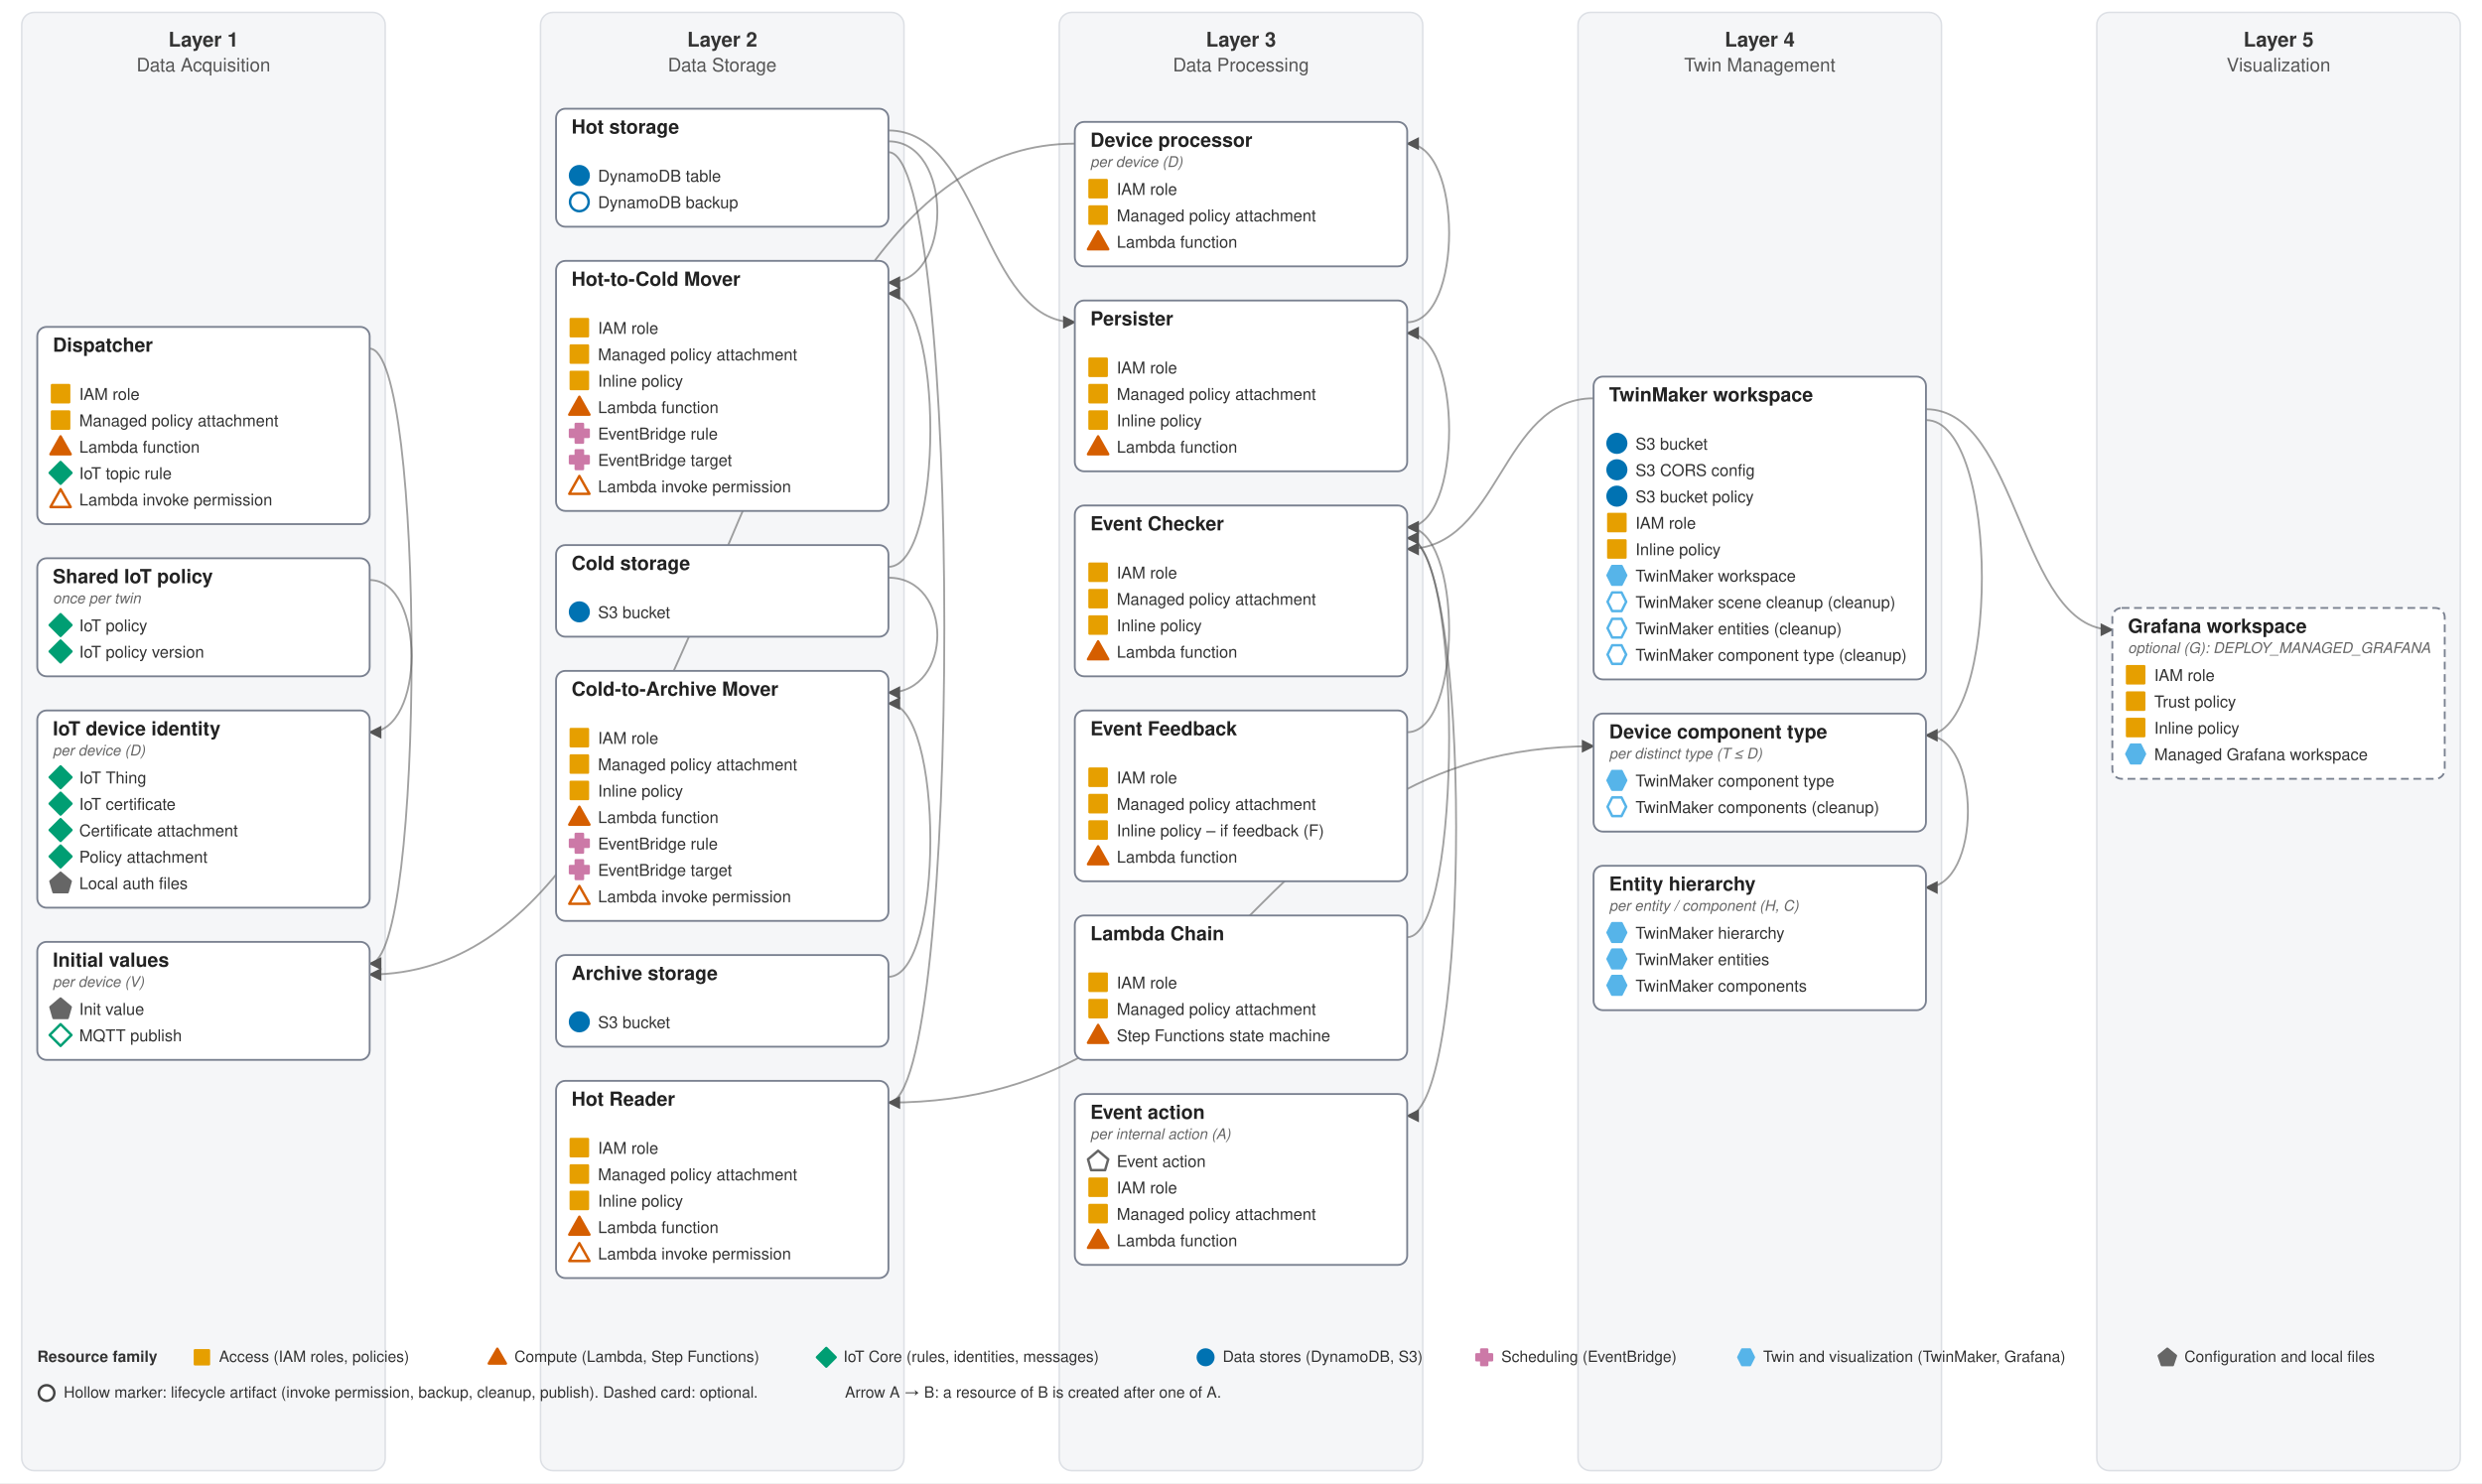
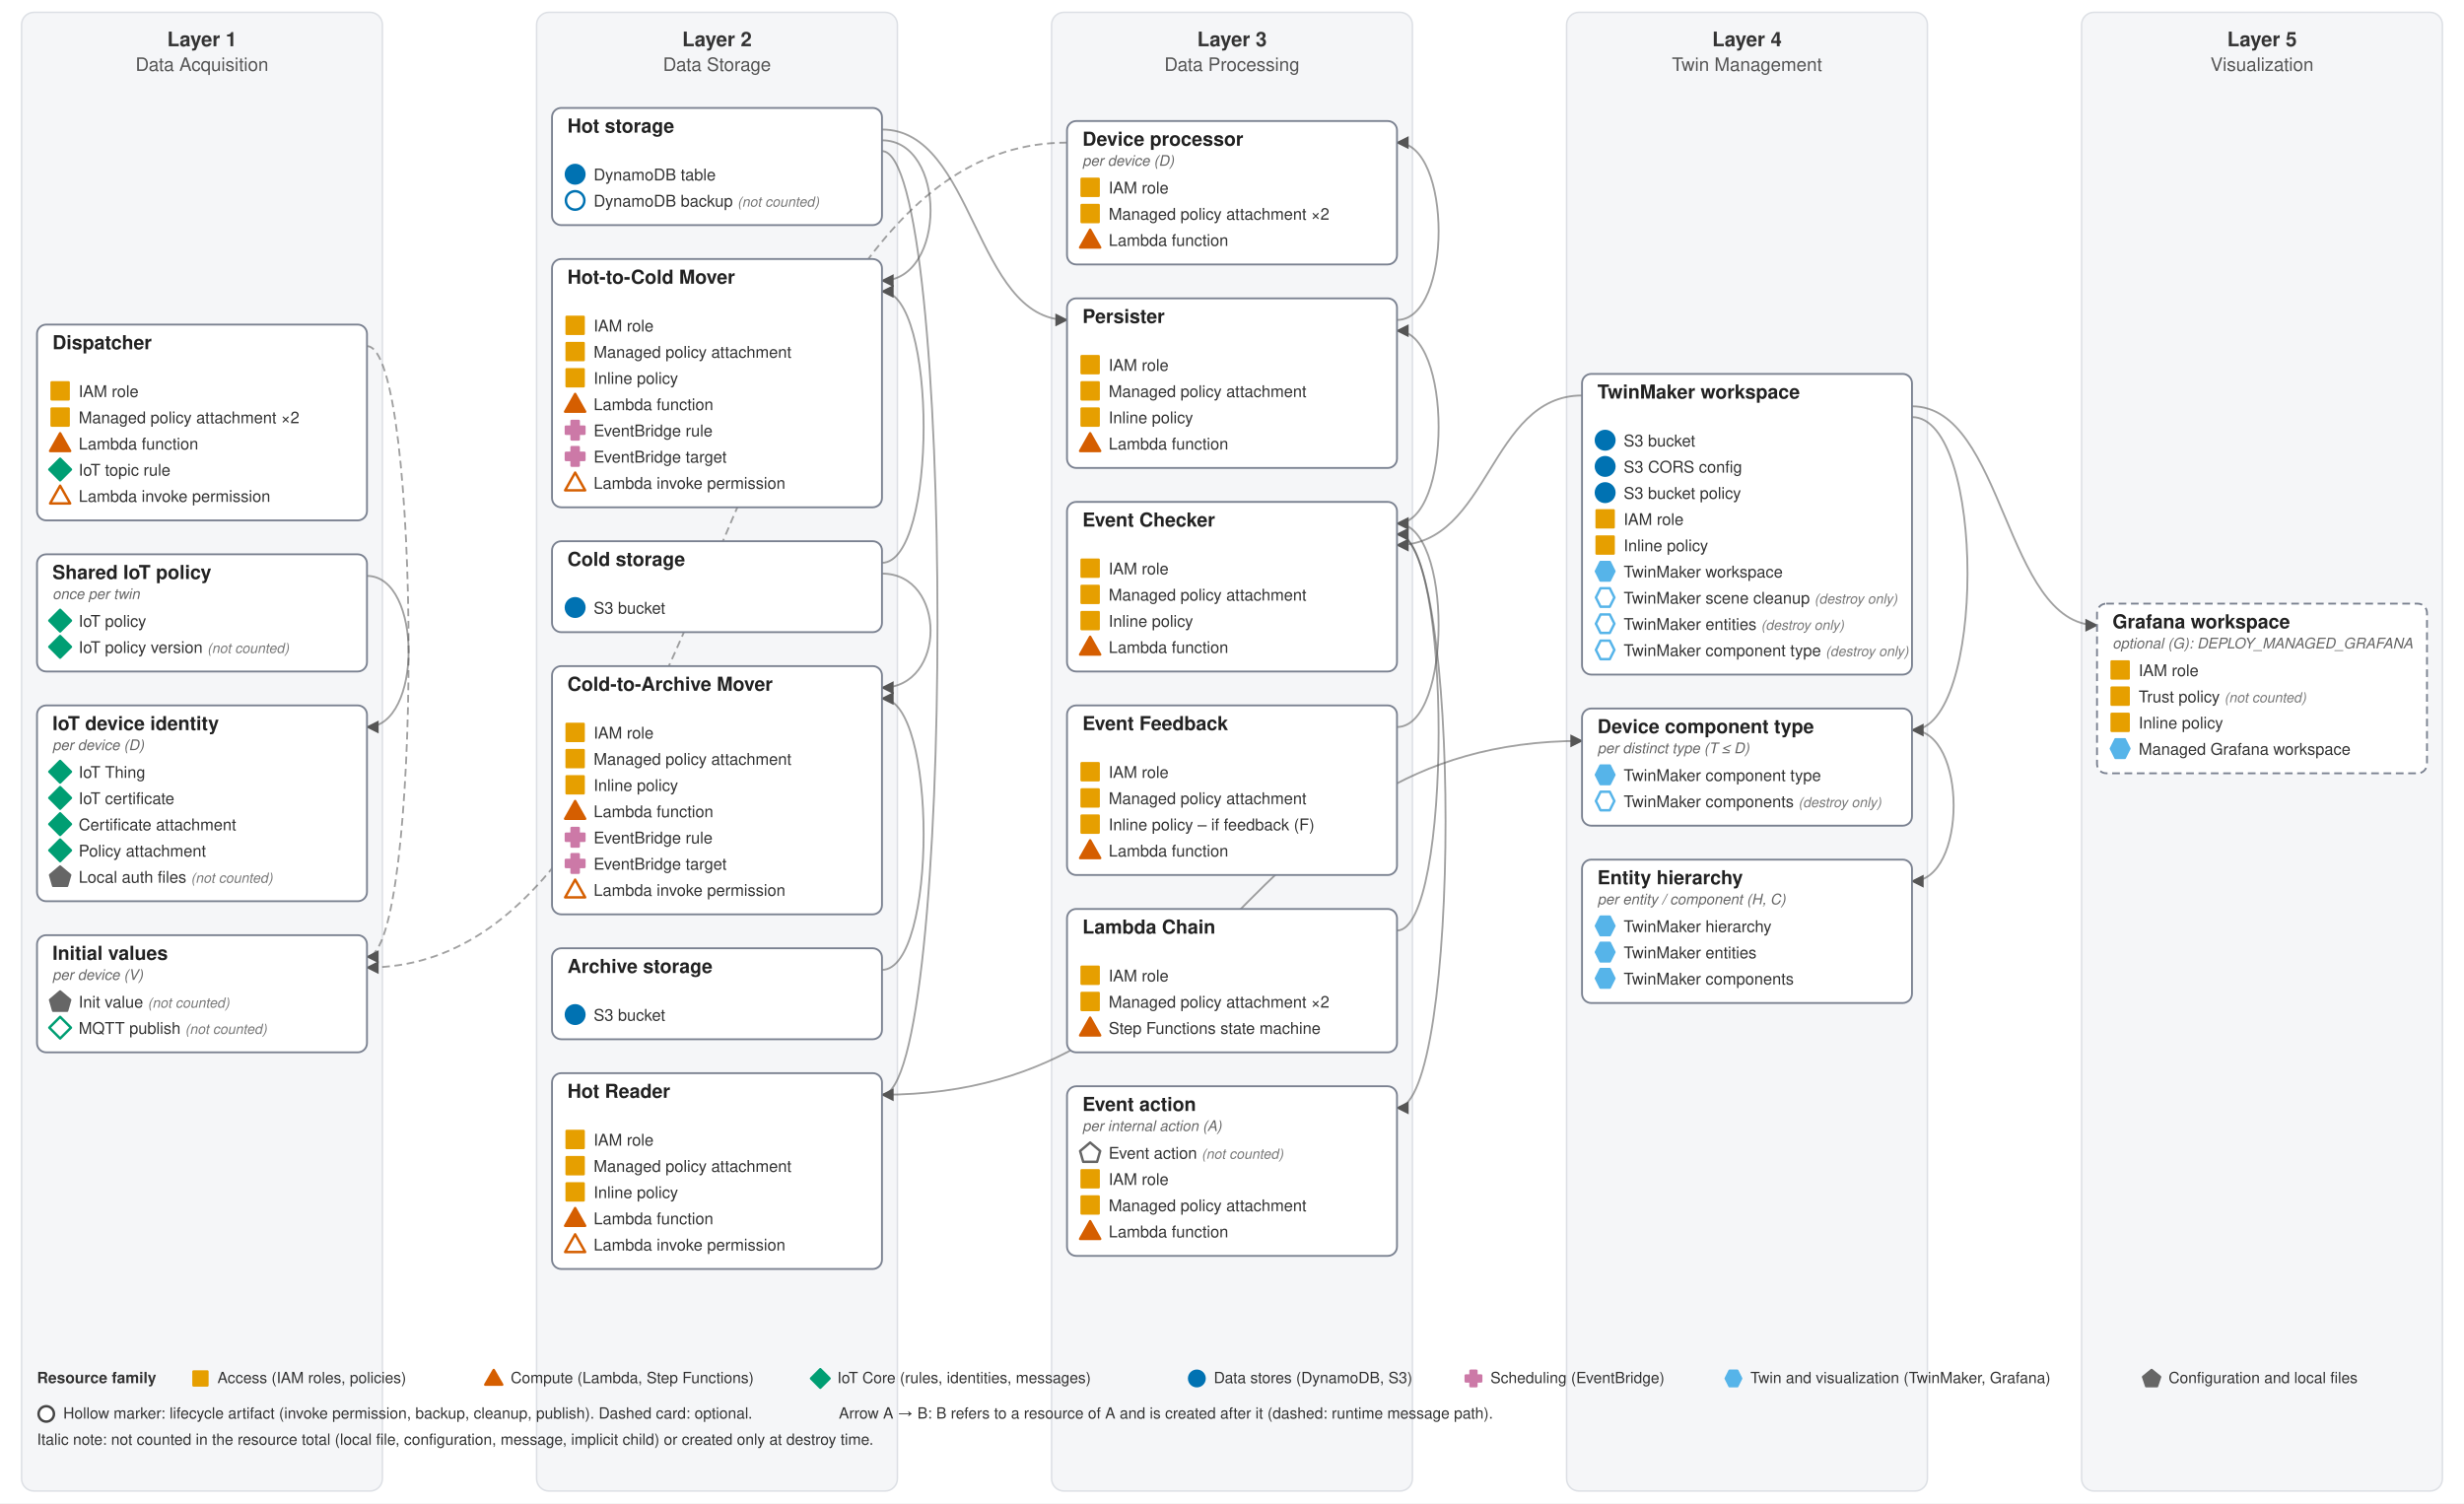
- <svg xmlns="http://www.w3.org/2000/svg" width="1598" height="955" viewBox="0 0 1598 955" font-family="Helvetica, Arial, sans-serif">
+ <svg xmlns="http://www.w3.org/2000/svg" width="1598" height="975" viewBox="0 0 1598 975" font-family="Helvetica, Arial, sans-serif">
  <defs>
    <marker id="arrow" viewBox="0 0 10 10" refX="9" refY="5" markerWidth="7" markerHeight="7" orient="auto-start-reverse">
      <path d="M0,0 L10,5 L0,10 z" fill="#555" />
    </marker>
  </defs>
-   <rect width="1598" height="955" fill="#ffffff" />
-   <rect x="14" y="8" width="234" height="939" rx="8" fill="#f5f6f8" stroke="#dde0e5" />
+   <rect width="1598" height="975" fill="#ffffff" />
+   <rect x="14" y="8" width="234" height="959" rx="8" fill="#f5f6f8" stroke="#dde0e5" />
  <text x="131.0" y="30" text-anchor="middle" font-size="13" font-weight="700" fill="#333">Layer 1</text>
  <text x="131.0" y="46" text-anchor="middle" font-size="12" fill="#555">Data Acquisition</text>
-   <rect x="348" y="8" width="234" height="939" rx="8" fill="#f5f6f8" stroke="#dde0e5" />
+   <rect x="348" y="8" width="234" height="959" rx="8" fill="#f5f6f8" stroke="#dde0e5" />
  <text x="465.0" y="30" text-anchor="middle" font-size="13" font-weight="700" fill="#333">Layer 2</text>
  <text x="465.0" y="46" text-anchor="middle" font-size="12" fill="#555">Data Storage</text>
-   <rect x="682" y="8" width="234" height="939" rx="8" fill="#f5f6f8" stroke="#dde0e5" />
+   <rect x="682" y="8" width="234" height="959" rx="8" fill="#f5f6f8" stroke="#dde0e5" />
  <text x="799.0" y="30" text-anchor="middle" font-size="13" font-weight="700" fill="#333">Layer 3</text>
  <text x="799.0" y="46" text-anchor="middle" font-size="12" fill="#555">Data Processing</text>
-   <rect x="1016" y="8" width="234" height="939" rx="8" fill="#f5f6f8" stroke="#dde0e5" />
+   <rect x="1016" y="8" width="234" height="959" rx="8" fill="#f5f6f8" stroke="#dde0e5" />
  <text x="1133.0" y="30" text-anchor="middle" font-size="13" font-weight="700" fill="#333">Layer 4</text>
  <text x="1133.0" y="46" text-anchor="middle" font-size="12" fill="#555">Twin Management</text>
-   <rect x="1350" y="8" width="234" height="939" rx="8" fill="#f5f6f8" stroke="#dde0e5" />
+   <rect x="1350" y="8" width="234" height="959" rx="8" fill="#f5f6f8" stroke="#dde0e5" />
  <text x="1467.0" y="30" text-anchor="middle" font-size="13" font-weight="700" fill="#333">Layer 5</text>
  <text x="1467.0" y="46" text-anchor="middle" font-size="12" fill="#555">Visualization</text>
  <path d="M572,84.0 C632.0,84.0 632.0,207.5 692,207.5" fill="none" stroke="#555" stroke-opacity="0.55" stroke-width="1.2" marker-end="url(#arrow)" />
  <path d="M906,339.5 C942,339.5 942,214.5 906,214.5" fill="none" stroke="#555" stroke-opacity="0.55" stroke-width="1.2" marker-end="url(#arrow)" />
  <path d="M906,471.5 C942,471.5 942,339.5 906,339.5" fill="none" stroke="#555" stroke-opacity="0.55" stroke-width="1.2" marker-end="url(#arrow)" />
  <path d="M906,603.5 C942,603.5 942,346.5 906,346.5" fill="none" stroke="#555" stroke-opacity="0.55" stroke-width="1.2" marker-end="url(#arrow)" />
  <path d="M1026,256.5 C966.0,256.5 966.0,353.5 906,353.5" fill="none" stroke="#555" stroke-opacity="0.55" stroke-width="1.2" marker-end="url(#arrow)" />
  <path d="M572,91.0 C614,91.0 614,182.0 572,182.0" fill="none" stroke="#555" stroke-opacity="0.55" stroke-width="1.2" marker-end="url(#arrow)" />
  <path d="M572,365.0 C608,365.0 608,189.0 572,189.0" fill="none" stroke="#555" stroke-opacity="0.55" stroke-width="1.2" marker-end="url(#arrow)" />
  <path d="M572,98.0 C620,98.0 620,710.0 572,710.0" fill="none" stroke="#555" stroke-opacity="0.55" stroke-width="1.2" marker-end="url(#arrow)" />
  <path d="M572,372.0 C614,372.0 614,446.0 572,446.0" fill="none" stroke="#555" stroke-opacity="0.55" stroke-width="1.2" marker-end="url(#arrow)" />
  <path d="M572,629.0 C608,629.0 608,453.0 572,453.0" fill="none" stroke="#555" stroke-opacity="0.55" stroke-width="1.2" marker-end="url(#arrow)" />
  <path d="M1240,263.5 C1300.0,263.5 1300.0,405.5 1360,405.5" fill="none" stroke="#555" stroke-opacity="0.55" stroke-width="1.2" marker-end="url(#arrow)" />
  <path d="M238,373.5 C274,373.5 274,471.5 238,471.5" fill="none" stroke="#555" stroke-opacity="0.55" stroke-width="1.2" marker-end="url(#arrow)" />
  <path d="M906,207.5 C942,207.5 942,92.5 906,92.5" fill="none" stroke="#555" stroke-opacity="0.55" stroke-width="1.2" marker-end="url(#arrow)" />
  <path d="M1240,270.5 C1288,270.5 1288,473.5 1240,473.5" fill="none" stroke="#555" stroke-opacity="0.55" stroke-width="1.2" marker-end="url(#arrow)" />
  <path d="M572,710.0 C799.0,710.0 799.0,480.5 1026,480.5" fill="none" stroke="#555" stroke-opacity="0.55" stroke-width="1.2" marker-end="url(#arrow)" />
  <path d="M1240,473.5 C1276,473.5 1276,571.5 1240,571.5" fill="none" stroke="#555" stroke-opacity="0.55" stroke-width="1.2" marker-end="url(#arrow)" />
  <path d="M906,346.5 C948,346.5 948,718.5 906,718.5" fill="none" stroke="#555" stroke-opacity="0.55" stroke-width="1.2" marker-end="url(#arrow)" />
-   <path d="M238,224.5 C274,224.5 274,620.5 238,620.5" fill="none" stroke="#555" stroke-opacity="0.55" stroke-width="1.2" marker-end="url(#arrow)" />
-   <path d="M692,92.5 C465.0,92.5 465.0,627.5 238,627.5" fill="none" stroke="#555" stroke-opacity="0.55" stroke-width="1.2" marker-end="url(#arrow)" />
+   <path d="M238,224.5 C274,224.5 274,620.5 238,620.5" fill="none" stroke="#555" stroke-opacity="0.55" stroke-width="1.2" stroke-dasharray="5,3" marker-end="url(#arrow)" />
+   <path d="M692,92.5 C465.0,92.5 465.0,627.5 238,627.5" fill="none" stroke="#555" stroke-opacity="0.55" stroke-width="1.2" stroke-dasharray="5,3" marker-end="url(#arrow)" />
  <rect x="24" y="210.5" width="214" height="127" rx="6" fill="#ffffff" stroke="#7a8190" stroke-width="1.2" />
  <text x="34" y="226.5" font-size="12.5" font-weight="700" fill="#222">Dispatcher</text>
  <rect x="33.5" y="248.0" width="11" height="11" fill="#E69F00" stroke="#E69F00" stroke-width="1.6" stroke-linejoin="round" />
  <text x="51" y="257.5" font-size="10.5" fill="#333">IAM role</text>
  <rect x="33.5" y="265.0" width="11" height="11" fill="#E69F00" stroke="#E69F00" stroke-width="1.6" stroke-linejoin="round" />
-   <text x="51" y="274.5" font-size="10.5" fill="#333">Managed policy attachment</text>
+   <text x="51" y="274.5" font-size="10.5" fill="#333">Managed policy attachment ×2</text>
  <polygon points="39.0,281.0 45.5,292.5 32.5,292.5" fill="#D55E00" stroke="#D55E00" stroke-width="1.6" stroke-linejoin="round" />
  <text x="51" y="291.5" font-size="10.5" fill="#333">Lambda function</text>
  <polygon points="39.0,297.5 46.0,304.5 39.0,311.5 32.0,304.5" fill="#009E73" stroke="#009E73" stroke-width="1.6" stroke-linejoin="round" />
  <text x="51" y="308.5" font-size="10.5" fill="#333">IoT topic rule</text>
  <polygon points="39.0,315.0 45.5,326.5 32.5,326.5" fill="#ffffff" stroke="#D55E00" stroke-width="1.6" stroke-linejoin="round" />
  <text x="51" y="325.5" font-size="10.5" fill="#333">Lambda invoke permission</text>
  <rect x="24" y="359.5" width="214" height="76" rx="6" fill="#ffffff" stroke="#7a8190" stroke-width="1.2" />
  <text x="34" y="375.5" font-size="12.5" font-weight="700" fill="#222">Shared IoT policy</text>
  <text x="34" y="388.5" font-size="9.5" font-style="italic" fill="#666">once per twin</text>
  <polygon points="39.0,395.5 46.0,402.5 39.0,409.5 32.0,402.5" fill="#009E73" stroke="#009E73" stroke-width="1.6" stroke-linejoin="round" />
  <text x="51" y="406.5" font-size="10.5" fill="#333">IoT policy</text>
  <polygon points="39.0,412.5 46.0,419.5 39.0,426.5 32.0,419.5" fill="#009E73" stroke="#009E73" stroke-width="1.6" stroke-linejoin="round" />
-   <text x="51" y="423.5" font-size="10.5" fill="#333">IoT policy version</text>
+   <text x="51" y="423.5" font-size="10.5" fill="#333">IoT policy version <tspan fill="#777" font-style="italic" font-size="9">(not counted)</tspan>
+   </text>
  <rect x="24" y="457.5" width="214" height="127" rx="6" fill="#ffffff" stroke="#7a8190" stroke-width="1.2" />
  <text x="34" y="473.5" font-size="12.5" font-weight="700" fill="#222">IoT device identity</text>
  <text x="34" y="486.5" font-size="9.5" font-style="italic" fill="#666">per device (D)</text>
  <polygon points="39.0,493.5 46.0,500.5 39.0,507.5 32.0,500.5" fill="#009E73" stroke="#009E73" stroke-width="1.6" stroke-linejoin="round" />
  <text x="51" y="504.5" font-size="10.5" fill="#333">IoT Thing</text>
  <polygon points="39.0,510.5 46.0,517.5 39.0,524.5 32.0,517.5" fill="#009E73" stroke="#009E73" stroke-width="1.6" stroke-linejoin="round" />
  <text x="51" y="521.5" font-size="10.5" fill="#333">IoT certificate</text>
  <polygon points="39.0,527.5 46.0,534.5 39.0,541.5 32.0,534.5" fill="#009E73" stroke="#009E73" stroke-width="1.6" stroke-linejoin="round" />
  <text x="51" y="538.5" font-size="10.5" fill="#333">Certificate attachment</text>
  <polygon points="39.0,544.5 46.0,551.5 39.0,558.5 32.0,551.5" fill="#009E73" stroke="#009E73" stroke-width="1.6" stroke-linejoin="round" />
  <text x="51" y="555.5" font-size="10.5" fill="#333">Policy attachment</text>
  <polygon points="39.0,562.0 45.5,567.5 43.5,574.5 34.5,574.5 32.5,567.5" fill="#666666" stroke="#666666" stroke-width="1.6" stroke-linejoin="round" />
-   <text x="51" y="572.5" font-size="10.5" fill="#333">Local auth files</text>
+   <text x="51" y="572.5" font-size="10.5" fill="#333">Local auth files <tspan fill="#777" font-style="italic" font-size="9">(not counted)</tspan>
+   </text>
  <rect x="24" y="606.5" width="214" height="76" rx="6" fill="#ffffff" stroke="#7a8190" stroke-width="1.2" />
  <text x="34" y="622.5" font-size="12.5" font-weight="700" fill="#222">Initial values</text>
  <text x="34" y="635.5" font-size="9.5" font-style="italic" fill="#666">per device (V)</text>
  <polygon points="39.0,643.0 45.5,648.5 43.5,655.5 34.5,655.5 32.5,648.5" fill="#666666" stroke="#666666" stroke-width="1.6" stroke-linejoin="round" />
-   <text x="51" y="653.5" font-size="10.5" fill="#333">Init value</text>
+   <text x="51" y="653.5" font-size="10.5" fill="#333">Init value <tspan fill="#777" font-style="italic" font-size="9">(not counted)</tspan>
+   </text>
  <polygon points="39.0,659.5 46.0,666.5 39.0,673.5 32.0,666.5" fill="#ffffff" stroke="#009E73" stroke-width="1.6" stroke-linejoin="round" />
-   <text x="51" y="670.5" font-size="10.5" fill="#333">MQTT publish</text>
+   <text x="51" y="670.5" font-size="10.5" fill="#333">MQTT publish <tspan fill="#777" font-style="italic" font-size="9">(not counted)</tspan>
+   </text>
  <rect x="358" y="70.0" width="214" height="76" rx="6" fill="#ffffff" stroke="#7a8190" stroke-width="1.2" />
  <text x="368" y="86.0" font-size="12.5" font-weight="700" fill="#222">Hot storage</text>
  <circle cx="373" cy="113.0" r="6" fill="#0072B2" stroke="#0072B2" stroke-width="1.6" stroke-linejoin="round" />
  <text x="385" y="117.0" font-size="10.5" fill="#333">DynamoDB table</text>
  <circle cx="373" cy="130.0" r="6" fill="#ffffff" stroke="#0072B2" stroke-width="1.6" stroke-linejoin="round" />
-   <text x="385" y="134.0" font-size="10.5" fill="#333">DynamoDB backup</text>
+   <text x="385" y="134.0" font-size="10.5" fill="#333">DynamoDB backup <tspan fill="#777" font-style="italic" font-size="9">(not counted)</tspan>
+   </text>
  <rect x="358" y="168.0" width="214" height="161" rx="6" fill="#ffffff" stroke="#7a8190" stroke-width="1.2" />
  <text x="368" y="184.0" font-size="12.5" font-weight="700" fill="#222">Hot-to-Cold Mover</text>
  <rect x="367.5" y="205.5" width="11" height="11" fill="#E69F00" stroke="#E69F00" stroke-width="1.6" stroke-linejoin="round" />
  <text x="385" y="215.0" font-size="10.5" fill="#333">IAM role</text>
  <rect x="367.5" y="222.5" width="11" height="11" fill="#E69F00" stroke="#E69F00" stroke-width="1.6" stroke-linejoin="round" />
  <text x="385" y="232.0" font-size="10.5" fill="#333">Managed policy attachment</text>
  <rect x="367.5" y="239.5" width="11" height="11" fill="#E69F00" stroke="#E69F00" stroke-width="1.6" stroke-linejoin="round" />
  <text x="385" y="249.0" font-size="10.5" fill="#333">Inline policy</text>
  <polygon points="373.0,255.5 379.5,267.0 366.5,267.0" fill="#D55E00" stroke="#D55E00" stroke-width="1.6" stroke-linejoin="round" />
  <text x="385" y="266.0" font-size="10.5" fill="#333">Lambda function</text>
  <polygon points="370.7,273.0 375.3,273.0 375.3,276.7 379.0,276.7 379.0,281.3 375.3,281.3 375.3,285.0 370.7,285.0 370.7,281.3 367.0,281.3 367.0,276.7 370.7,276.7" fill="#CC79A7" stroke="#CC79A7" stroke-width="1.6" stroke-linejoin="round" />
  <text x="385" y="283.0" font-size="10.5" fill="#333">EventBridge rule</text>
  <polygon points="370.7,290.0 375.3,290.0 375.3,293.7 379.0,293.7 379.0,298.3 375.3,298.3 375.3,302.0 370.7,302.0 370.7,298.3 367.0,298.3 367.0,293.7 370.7,293.7" fill="#CC79A7" stroke="#CC79A7" stroke-width="1.6" stroke-linejoin="round" />
  <text x="385" y="300.0" font-size="10.5" fill="#333">EventBridge target</text>
  <polygon points="373.0,306.5 379.5,318.0 366.5,318.0" fill="#ffffff" stroke="#D55E00" stroke-width="1.6" stroke-linejoin="round" />
  <text x="385" y="317.0" font-size="10.5" fill="#333">Lambda invoke permission</text>
  <rect x="358" y="351.0" width="214" height="59" rx="6" fill="#ffffff" stroke="#7a8190" stroke-width="1.2" />
  <text x="368" y="367.0" font-size="12.5" font-weight="700" fill="#222">Cold storage</text>
  <circle cx="373" cy="394.0" r="6" fill="#0072B2" stroke="#0072B2" stroke-width="1.6" stroke-linejoin="round" />
  <text x="385" y="398.0" font-size="10.5" fill="#333">S3 bucket</text>
  <rect x="358" y="432.0" width="214" height="161" rx="6" fill="#ffffff" stroke="#7a8190" stroke-width="1.2" />
  <text x="368" y="448.0" font-size="12.5" font-weight="700" fill="#222">Cold-to-Archive Mover</text>
  <rect x="367.5" y="469.5" width="11" height="11" fill="#E69F00" stroke="#E69F00" stroke-width="1.6" stroke-linejoin="round" />
  <text x="385" y="479.0" font-size="10.5" fill="#333">IAM role</text>
  <rect x="367.5" y="486.5" width="11" height="11" fill="#E69F00" stroke="#E69F00" stroke-width="1.6" stroke-linejoin="round" />
  <text x="385" y="496.0" font-size="10.5" fill="#333">Managed policy attachment</text>
  <rect x="367.5" y="503.5" width="11" height="11" fill="#E69F00" stroke="#E69F00" stroke-width="1.6" stroke-linejoin="round" />
  <text x="385" y="513.0" font-size="10.5" fill="#333">Inline policy</text>
  <polygon points="373.0,519.5 379.5,531.0 366.5,531.0" fill="#D55E00" stroke="#D55E00" stroke-width="1.6" stroke-linejoin="round" />
  <text x="385" y="530.0" font-size="10.5" fill="#333">Lambda function</text>
  <polygon points="370.7,537.0 375.3,537.0 375.3,540.7 379.0,540.7 379.0,545.3 375.3,545.3 375.3,549.0 370.7,549.0 370.7,545.3 367.0,545.3 367.0,540.7 370.7,540.7" fill="#CC79A7" stroke="#CC79A7" stroke-width="1.6" stroke-linejoin="round" />
  <text x="385" y="547.0" font-size="10.5" fill="#333">EventBridge rule</text>
  <polygon points="370.7,554.0 375.3,554.0 375.3,557.7 379.0,557.7 379.0,562.3 375.3,562.3 375.3,566.0 370.7,566.0 370.7,562.3 367.0,562.3 367.0,557.7 370.7,557.7" fill="#CC79A7" stroke="#CC79A7" stroke-width="1.6" stroke-linejoin="round" />
  <text x="385" y="564.0" font-size="10.5" fill="#333">EventBridge target</text>
  <polygon points="373.0,570.5 379.5,582.0 366.5,582.0" fill="#ffffff" stroke="#D55E00" stroke-width="1.6" stroke-linejoin="round" />
  <text x="385" y="581.0" font-size="10.5" fill="#333">Lambda invoke permission</text>
  <rect x="358" y="615.0" width="214" height="59" rx="6" fill="#ffffff" stroke="#7a8190" stroke-width="1.2" />
  <text x="368" y="631.0" font-size="12.5" font-weight="700" fill="#222">Archive storage</text>
  <circle cx="373" cy="658.0" r="6" fill="#0072B2" stroke="#0072B2" stroke-width="1.6" stroke-linejoin="round" />
  <text x="385" y="662.0" font-size="10.5" fill="#333">S3 bucket</text>
  <rect x="358" y="696.0" width="214" height="127" rx="6" fill="#ffffff" stroke="#7a8190" stroke-width="1.2" />
  <text x="368" y="712.0" font-size="12.5" font-weight="700" fill="#222">Hot Reader</text>
  <rect x="367.5" y="733.5" width="11" height="11" fill="#E69F00" stroke="#E69F00" stroke-width="1.6" stroke-linejoin="round" />
  <text x="385" y="743.0" font-size="10.5" fill="#333">IAM role</text>
  <rect x="367.5" y="750.5" width="11" height="11" fill="#E69F00" stroke="#E69F00" stroke-width="1.6" stroke-linejoin="round" />
  <text x="385" y="760.0" font-size="10.5" fill="#333">Managed policy attachment</text>
  <rect x="367.5" y="767.5" width="11" height="11" fill="#E69F00" stroke="#E69F00" stroke-width="1.6" stroke-linejoin="round" />
  <text x="385" y="777.0" font-size="10.5" fill="#333">Inline policy</text>
  <polygon points="373.0,783.5 379.5,795.0 366.5,795.0" fill="#D55E00" stroke="#D55E00" stroke-width="1.6" stroke-linejoin="round" />
  <text x="385" y="794.0" font-size="10.5" fill="#333">Lambda function</text>
  <polygon points="373.0,800.5 379.5,812.0 366.5,812.0" fill="#ffffff" stroke="#D55E00" stroke-width="1.6" stroke-linejoin="round" />
  <text x="385" y="811.0" font-size="10.5" fill="#333">Lambda invoke permission</text>
  <rect x="692" y="78.5" width="214" height="93" rx="6" fill="#ffffff" stroke="#7a8190" stroke-width="1.2" />
  <text x="702" y="94.5" font-size="12.5" font-weight="700" fill="#222">Device processor</text>
  <text x="702" y="107.5" font-size="9.5" font-style="italic" fill="#666">per device (D)</text>
  <rect x="701.5" y="116.0" width="11" height="11" fill="#E69F00" stroke="#E69F00" stroke-width="1.6" stroke-linejoin="round" />
  <text x="719" y="125.5" font-size="10.5" fill="#333">IAM role</text>
  <rect x="701.5" y="133.0" width="11" height="11" fill="#E69F00" stroke="#E69F00" stroke-width="1.6" stroke-linejoin="round" />
-   <text x="719" y="142.5" font-size="10.5" fill="#333">Managed policy attachment</text>
+   <text x="719" y="142.5" font-size="10.5" fill="#333">Managed policy attachment ×2</text>
  <polygon points="707.0,149.0 713.5,160.5 700.5,160.5" fill="#D55E00" stroke="#D55E00" stroke-width="1.6" stroke-linejoin="round" />
  <text x="719" y="159.5" font-size="10.5" fill="#333">Lambda function</text>
  <rect x="692" y="193.5" width="214" height="110" rx="6" fill="#ffffff" stroke="#7a8190" stroke-width="1.2" />
  <text x="702" y="209.5" font-size="12.5" font-weight="700" fill="#222">Persister</text>
  <rect x="701.5" y="231.0" width="11" height="11" fill="#E69F00" stroke="#E69F00" stroke-width="1.6" stroke-linejoin="round" />
  <text x="719" y="240.5" font-size="10.5" fill="#333">IAM role</text>
  <rect x="701.5" y="248.0" width="11" height="11" fill="#E69F00" stroke="#E69F00" stroke-width="1.6" stroke-linejoin="round" />
  <text x="719" y="257.5" font-size="10.5" fill="#333">Managed policy attachment</text>
  <rect x="701.5" y="265.0" width="11" height="11" fill="#E69F00" stroke="#E69F00" stroke-width="1.6" stroke-linejoin="round" />
  <text x="719" y="274.5" font-size="10.5" fill="#333">Inline policy</text>
  <polygon points="707.0,281.0 713.5,292.5 700.5,292.5" fill="#D55E00" stroke="#D55E00" stroke-width="1.6" stroke-linejoin="round" />
  <text x="719" y="291.5" font-size="10.5" fill="#333">Lambda function</text>
  <rect x="692" y="325.5" width="214" height="110" rx="6" fill="#ffffff" stroke="#7a8190" stroke-width="1.2" />
  <text x="702" y="341.5" font-size="12.5" font-weight="700" fill="#222">Event Checker</text>
  <rect x="701.5" y="363.0" width="11" height="11" fill="#E69F00" stroke="#E69F00" stroke-width="1.6" stroke-linejoin="round" />
  <text x="719" y="372.5" font-size="10.5" fill="#333">IAM role</text>
  <rect x="701.5" y="380.0" width="11" height="11" fill="#E69F00" stroke="#E69F00" stroke-width="1.6" stroke-linejoin="round" />
  <text x="719" y="389.5" font-size="10.5" fill="#333">Managed policy attachment</text>
  <rect x="701.5" y="397.0" width="11" height="11" fill="#E69F00" stroke="#E69F00" stroke-width="1.6" stroke-linejoin="round" />
  <text x="719" y="406.5" font-size="10.5" fill="#333">Inline policy</text>
  <polygon points="707.0,413.0 713.5,424.5 700.5,424.5" fill="#D55E00" stroke="#D55E00" stroke-width="1.6" stroke-linejoin="round" />
  <text x="719" y="423.5" font-size="10.5" fill="#333">Lambda function</text>
  <rect x="692" y="457.5" width="214" height="110" rx="6" fill="#ffffff" stroke="#7a8190" stroke-width="1.2" />
  <text x="702" y="473.5" font-size="12.5" font-weight="700" fill="#222">Event Feedback</text>
  <rect x="701.5" y="495.0" width="11" height="11" fill="#E69F00" stroke="#E69F00" stroke-width="1.6" stroke-linejoin="round" />
  <text x="719" y="504.5" font-size="10.5" fill="#333">IAM role</text>
  <rect x="701.5" y="512.0" width="11" height="11" fill="#E69F00" stroke="#E69F00" stroke-width="1.6" stroke-linejoin="round" />
  <text x="719" y="521.5" font-size="10.5" fill="#333">Managed policy attachment</text>
  <rect x="701.5" y="529.0" width="11" height="11" fill="#E69F00" stroke="#E69F00" stroke-width="1.6" stroke-linejoin="round" />
  <text x="719" y="538.5" font-size="10.5" fill="#333">Inline policy – if feedback (F)</text>
  <polygon points="707.0,545.0 713.5,556.5 700.5,556.5" fill="#D55E00" stroke="#D55E00" stroke-width="1.6" stroke-linejoin="round" />
  <text x="719" y="555.5" font-size="10.5" fill="#333">Lambda function</text>
  <rect x="692" y="589.5" width="214" height="93" rx="6" fill="#ffffff" stroke="#7a8190" stroke-width="1.2" />
  <text x="702" y="605.5" font-size="12.5" font-weight="700" fill="#222">Lambda Chain</text>
  <rect x="701.5" y="627.0" width="11" height="11" fill="#E69F00" stroke="#E69F00" stroke-width="1.6" stroke-linejoin="round" />
  <text x="719" y="636.5" font-size="10.5" fill="#333">IAM role</text>
  <rect x="701.5" y="644.0" width="11" height="11" fill="#E69F00" stroke="#E69F00" stroke-width="1.6" stroke-linejoin="round" />
-   <text x="719" y="653.5" font-size="10.5" fill="#333">Managed policy attachment</text>
+   <text x="719" y="653.5" font-size="10.5" fill="#333">Managed policy attachment ×2</text>
  <polygon points="707.0,660.0 713.5,671.5 700.5,671.5" fill="#D55E00" stroke="#D55E00" stroke-width="1.6" stroke-linejoin="round" />
  <text x="719" y="670.5" font-size="10.5" fill="#333">Step Functions state machine</text>
  <rect x="692" y="704.5" width="214" height="110" rx="6" fill="#ffffff" stroke="#7a8190" stroke-width="1.2" />
  <text x="702" y="720.5" font-size="12.5" font-weight="700" fill="#222">Event action</text>
  <text x="702" y="733.5" font-size="9.5" font-style="italic" fill="#666">per internal action (A)</text>
  <polygon points="707.0,741.0 713.5,746.5 711.5,753.5 702.5,753.5 700.5,746.5" fill="#ffffff" stroke="#666666" stroke-width="1.6" stroke-linejoin="round" />
-   <text x="719" y="751.5" font-size="10.5" fill="#333">Event action</text>
+   <text x="719" y="751.5" font-size="10.5" fill="#333">Event action <tspan fill="#777" font-style="italic" font-size="9">(not counted)</tspan>
+   </text>
  <rect x="701.5" y="759.0" width="11" height="11" fill="#E69F00" stroke="#E69F00" stroke-width="1.6" stroke-linejoin="round" />
  <text x="719" y="768.5" font-size="10.5" fill="#333">IAM role</text>
  <rect x="701.5" y="776.0" width="11" height="11" fill="#E69F00" stroke="#E69F00" stroke-width="1.6" stroke-linejoin="round" />
  <text x="719" y="785.5" font-size="10.5" fill="#333">Managed policy attachment</text>
  <polygon points="707.0,792.0 713.5,803.5 700.5,803.5" fill="#D55E00" stroke="#D55E00" stroke-width="1.6" stroke-linejoin="round" />
  <text x="719" y="802.5" font-size="10.5" fill="#333">Lambda function</text>
  <rect x="1026" y="242.5" width="214" height="195" rx="6" fill="#ffffff" stroke="#7a8190" stroke-width="1.2" />
  <text x="1036" y="258.5" font-size="12.5" font-weight="700" fill="#222">TwinMaker workspace</text>
  <circle cx="1041" cy="285.5" r="6" fill="#0072B2" stroke="#0072B2" stroke-width="1.6" stroke-linejoin="round" />
  <text x="1053" y="289.5" font-size="10.5" fill="#333">S3 bucket</text>
  <circle cx="1041" cy="302.5" r="6" fill="#0072B2" stroke="#0072B2" stroke-width="1.6" stroke-linejoin="round" />
  <text x="1053" y="306.5" font-size="10.5" fill="#333">S3 CORS config</text>
  <circle cx="1041" cy="319.5" r="6" fill="#0072B2" stroke="#0072B2" stroke-width="1.6" stroke-linejoin="round" />
  <text x="1053" y="323.5" font-size="10.5" fill="#333">S3 bucket policy</text>
  <rect x="1035.5" y="331.0" width="11" height="11" fill="#E69F00" stroke="#E69F00" stroke-width="1.6" stroke-linejoin="round" />
  <text x="1053" y="340.5" font-size="10.5" fill="#333">IAM role</text>
  <rect x="1035.5" y="348.0" width="11" height="11" fill="#E69F00" stroke="#E69F00" stroke-width="1.6" stroke-linejoin="round" />
  <text x="1053" y="357.5" font-size="10.5" fill="#333">Inline policy</text>
  <polygon points="1035.0,370.5 1038.0,364.5 1044.0,364.5 1047.0,370.5 1044.0,376.5 1038.0,376.5" fill="#56B4E9" stroke="#56B4E9" stroke-width="1.6" stroke-linejoin="round" />
  <text x="1053" y="374.5" font-size="10.5" fill="#333">TwinMaker workspace</text>
  <polygon points="1035.0,387.5 1038.0,381.5 1044.0,381.5 1047.0,387.5 1044.0,393.5 1038.0,393.5" fill="#ffffff" stroke="#56B4E9" stroke-width="1.6" stroke-linejoin="round" />
-   <text x="1053" y="391.5" font-size="10.5" fill="#333">TwinMaker scene cleanup (cleanup)</text>
+   <text x="1053" y="391.5" font-size="10.5" fill="#333">TwinMaker scene cleanup <tspan fill="#777" font-style="italic" font-size="9">(destroy only)</tspan>
+   </text>
  <polygon points="1035.0,404.5 1038.0,398.5 1044.0,398.5 1047.0,404.5 1044.0,410.5 1038.0,410.5" fill="#ffffff" stroke="#56B4E9" stroke-width="1.6" stroke-linejoin="round" />
-   <text x="1053" y="408.5" font-size="10.5" fill="#333">TwinMaker entities (cleanup)</text>
+   <text x="1053" y="408.5" font-size="10.5" fill="#333">TwinMaker entities <tspan fill="#777" font-style="italic" font-size="9">(destroy only)</tspan>
+   </text>
  <polygon points="1035.0,421.5 1038.0,415.5 1044.0,415.5 1047.0,421.5 1044.0,427.5 1038.0,427.5" fill="#ffffff" stroke="#56B4E9" stroke-width="1.6" stroke-linejoin="round" />
-   <text x="1053" y="425.5" font-size="10.5" fill="#333">TwinMaker component type (cleanup)</text>
+   <text x="1053" y="425.5" font-size="10.5" fill="#333">TwinMaker component type <tspan fill="#777" font-style="italic" font-size="9">(destroy only)</tspan>
+   </text>
  <rect x="1026" y="459.5" width="214" height="76" rx="6" fill="#ffffff" stroke="#7a8190" stroke-width="1.2" />
  <text x="1036" y="475.5" font-size="12.5" font-weight="700" fill="#222">Device component type</text>
  <text x="1036" y="488.5" font-size="9.5" font-style="italic" fill="#666">per distinct type (T ≤ D)</text>
  <polygon points="1035.0,502.5 1038.0,496.5 1044.0,496.5 1047.0,502.5 1044.0,508.5 1038.0,508.5" fill="#56B4E9" stroke="#56B4E9" stroke-width="1.6" stroke-linejoin="round" />
  <text x="1053" y="506.5" font-size="10.5" fill="#333">TwinMaker component type</text>
  <polygon points="1035.0,519.5 1038.0,513.5 1044.0,513.5 1047.0,519.5 1044.0,525.5 1038.0,525.5" fill="#ffffff" stroke="#56B4E9" stroke-width="1.6" stroke-linejoin="round" />
-   <text x="1053" y="523.5" font-size="10.5" fill="#333">TwinMaker components (cleanup)</text>
+   <text x="1053" y="523.5" font-size="10.5" fill="#333">TwinMaker components <tspan fill="#777" font-style="italic" font-size="9">(destroy only)</tspan>
+   </text>
  <rect x="1026" y="557.5" width="214" height="93" rx="6" fill="#ffffff" stroke="#7a8190" stroke-width="1.2" />
  <text x="1036" y="573.5" font-size="12.5" font-weight="700" fill="#222">Entity hierarchy</text>
  <text x="1036" y="586.5" font-size="9.5" font-style="italic" fill="#666">per entity / component (H, C)</text>
  <polygon points="1035.0,600.5 1038.0,594.5 1044.0,594.5 1047.0,600.5 1044.0,606.5 1038.0,606.5" fill="#56B4E9" stroke="#56B4E9" stroke-width="1.6" stroke-linejoin="round" />
  <text x="1053" y="604.5" font-size="10.5" fill="#333">TwinMaker hierarchy</text>
  <polygon points="1035.0,617.5 1038.0,611.5 1044.0,611.5 1047.0,617.5 1044.0,623.5 1038.0,623.5" fill="#56B4E9" stroke="#56B4E9" stroke-width="1.6" stroke-linejoin="round" />
  <text x="1053" y="621.5" font-size="10.5" fill="#333">TwinMaker entities</text>
  <polygon points="1035.0,634.5 1038.0,628.5 1044.0,628.5 1047.0,634.5 1044.0,640.5 1038.0,640.5" fill="#56B4E9" stroke="#56B4E9" stroke-width="1.6" stroke-linejoin="round" />
  <text x="1053" y="638.5" font-size="10.5" fill="#333">TwinMaker components</text>
  <rect x="1360" y="391.5" width="214" height="110" rx="6" fill="#ffffff" stroke="#7a8190" stroke-width="1.2" stroke-dasharray="5,3" />
  <text x="1370" y="407.5" font-size="12.5" font-weight="700" fill="#222">Grafana workspace</text>
  <text x="1370" y="420.5" font-size="9.5" font-style="italic" fill="#666">optional (G): DEPLOY_MANAGED_GRAFANA</text>
  <rect x="1369.5" y="429.0" width="11" height="11" fill="#E69F00" stroke="#E69F00" stroke-width="1.6" stroke-linejoin="round" />
  <text x="1387" y="438.5" font-size="10.5" fill="#333">IAM role</text>
  <rect x="1369.5" y="446.0" width="11" height="11" fill="#E69F00" stroke="#E69F00" stroke-width="1.6" stroke-linejoin="round" />
-   <text x="1387" y="455.5" font-size="10.5" fill="#333">Trust policy</text>
+   <text x="1387" y="455.5" font-size="10.5" fill="#333">Trust policy <tspan fill="#777" font-style="italic" font-size="9">(not counted)</tspan>
+   </text>
  <rect x="1369.5" y="463.0" width="11" height="11" fill="#E69F00" stroke="#E69F00" stroke-width="1.6" stroke-linejoin="round" />
  <text x="1387" y="472.5" font-size="10.5" fill="#333">Inline policy</text>
  <polygon points="1369.0,485.5 1372.0,479.5 1378.0,479.5 1381.0,485.5 1378.0,491.5 1372.0,491.5" fill="#56B4E9" stroke="#56B4E9" stroke-width="1.6" stroke-linejoin="round" />
  <text x="1387" y="489.5" font-size="10.5" fill="#333">Managed Grafana workspace</text>
-   <text x="24" y="877" font-size="10" font-weight="700" fill="#333">Resource family</text>
-   <rect x="125.5" y="869.5" width="9" height="9" fill="#E69F00" stroke="#E69F00" stroke-width="1.6" stroke-linejoin="round" />
-   <text x="141" y="877" font-size="10" fill="#333">Access (IAM roles, policies)</text>
-   <polygon points="320.2,868.5 325.7,878.0 314.7,878.0" fill="#D55E00" stroke="#D55E00" stroke-width="1.6" stroke-linejoin="round" />
-   <text x="331.2" y="877" font-size="10" fill="#333">Compute (Lambda, Step Functions)</text>
-   <polygon points="532.0,868.0 538.0,874.0 532.0,880.0 526.0,874.0" fill="#009E73" stroke="#009E73" stroke-width="1.6" stroke-linejoin="round" />
-   <text x="543.0" y="877" font-size="10" fill="#333">IoT Core (rules, identities, messages)</text>
-   <circle cx="776.2" cy="874" r="5" fill="#0072B2" stroke="#0072B2" stroke-width="1.6" stroke-linejoin="round" />
-   <text x="787.2" y="877" font-size="10" fill="#333">Data stores (DynamoDB, S3)</text>
-   <polygon points="953.7,869.0 957.5,869.0 957.5,872.1 960.6,872.1 960.6,875.9 957.5,875.9 957.5,879.0 953.7,879.0 953.7,875.9 950.6,875.9 950.6,872.1 953.7,872.1" fill="#CC79A7" stroke="#CC79A7" stroke-width="1.6" stroke-linejoin="round" />
-   <text x="966.6" y="877" font-size="10" fill="#333">Scheduling (EventBridge)</text>
-   <polygon points="1119.2,874.0 1121.7,869.0 1126.7,869.0 1129.2,874.0 1126.7,879.0 1121.7,879.0" fill="#56B4E9" stroke="#56B4E9" stroke-width="1.6" stroke-linejoin="round" />
-   <text x="1135.2" y="877" font-size="10" fill="#333">Twin and visualization (TwinMaker, Grafana)</text>
-   <polygon points="1395.4,868.5 1400.9,873.0 1398.9,879.0 1391.9,879.0 1389.9,873.0" fill="#666666" stroke="#666666" stroke-width="1.6" stroke-linejoin="round" />
-   <text x="1406.4" y="877" font-size="10" fill="#333">Configuration and local files</text>
-   <circle cx="30" cy="897" r="5" fill="#ffffff" stroke="#444444" stroke-width="1.6" stroke-linejoin="round" />
-   <text x="41" y="900" font-size="10" fill="#333">Hollow marker: lifecycle artifact (invoke permission, backup, cleanup, publish).  Dashed card: optional.</text>
-   <text x="544" y="900" font-size="10" fill="#333">Arrow A → B: a resource of B is created after one of A.</text>
+   <text x="24" y="897" font-size="10" font-weight="700" fill="#333">Resource family</text>
+   <rect x="125.5" y="889.5" width="9" height="9" fill="#E69F00" stroke="#E69F00" stroke-width="1.6" stroke-linejoin="round" />
+   <text x="141" y="897" font-size="10" fill="#333">Access (IAM roles, policies)</text>
+   <polygon points="320.2,888.5 325.7,898.0 314.7,898.0" fill="#D55E00" stroke="#D55E00" stroke-width="1.6" stroke-linejoin="round" />
+   <text x="331.2" y="897" font-size="10" fill="#333">Compute (Lambda, Step Functions)</text>
+   <polygon points="532.0,888.0 538.0,894.0 532.0,900.0 526.0,894.0" fill="#009E73" stroke="#009E73" stroke-width="1.6" stroke-linejoin="round" />
+   <text x="543.0" y="897" font-size="10" fill="#333">IoT Core (rules, identities, messages)</text>
+   <circle cx="776.2" cy="894" r="5" fill="#0072B2" stroke="#0072B2" stroke-width="1.6" stroke-linejoin="round" />
+   <text x="787.2" y="897" font-size="10" fill="#333">Data stores (DynamoDB, S3)</text>
+   <polygon points="953.7,889.0 957.5,889.0 957.5,892.1 960.6,892.1 960.6,895.9 957.5,895.9 957.5,899.0 953.7,899.0 953.7,895.9 950.6,895.9 950.6,892.1 953.7,892.1" fill="#CC79A7" stroke="#CC79A7" stroke-width="1.6" stroke-linejoin="round" />
+   <text x="966.6" y="897" font-size="10" fill="#333">Scheduling (EventBridge)</text>
+   <polygon points="1119.2,894.0 1121.7,889.0 1126.7,889.0 1129.2,894.0 1126.7,899.0 1121.7,899.0" fill="#56B4E9" stroke="#56B4E9" stroke-width="1.6" stroke-linejoin="round" />
+   <text x="1135.2" y="897" font-size="10" fill="#333">Twin and visualization (TwinMaker, Grafana)</text>
+   <polygon points="1395.4,888.5 1400.9,893.0 1398.9,899.0 1391.9,899.0 1389.9,893.0" fill="#666666" stroke="#666666" stroke-width="1.6" stroke-linejoin="round" />
+   <text x="1406.4" y="897" font-size="10" fill="#333">Configuration and local files</text>
+   <circle cx="30" cy="917" r="5" fill="#ffffff" stroke="#444444" stroke-width="1.6" stroke-linejoin="round" />
+   <text x="41" y="920" font-size="10" fill="#333">Hollow marker: lifecycle artifact (invoke permission, backup, cleanup, publish).  Dashed card: optional.</text>
+   <text x="24" y="937" font-size="10" fill="#333">Italic note: not counted in the resource total (local file, configuration, message, implicit child) or created only at destroy time.</text>
+   <text x="544" y="920" font-size="10" fill="#333">Arrow A → B: B refers to a resource of A and is created after it (dashed: runtime message path).</text>
</svg>
